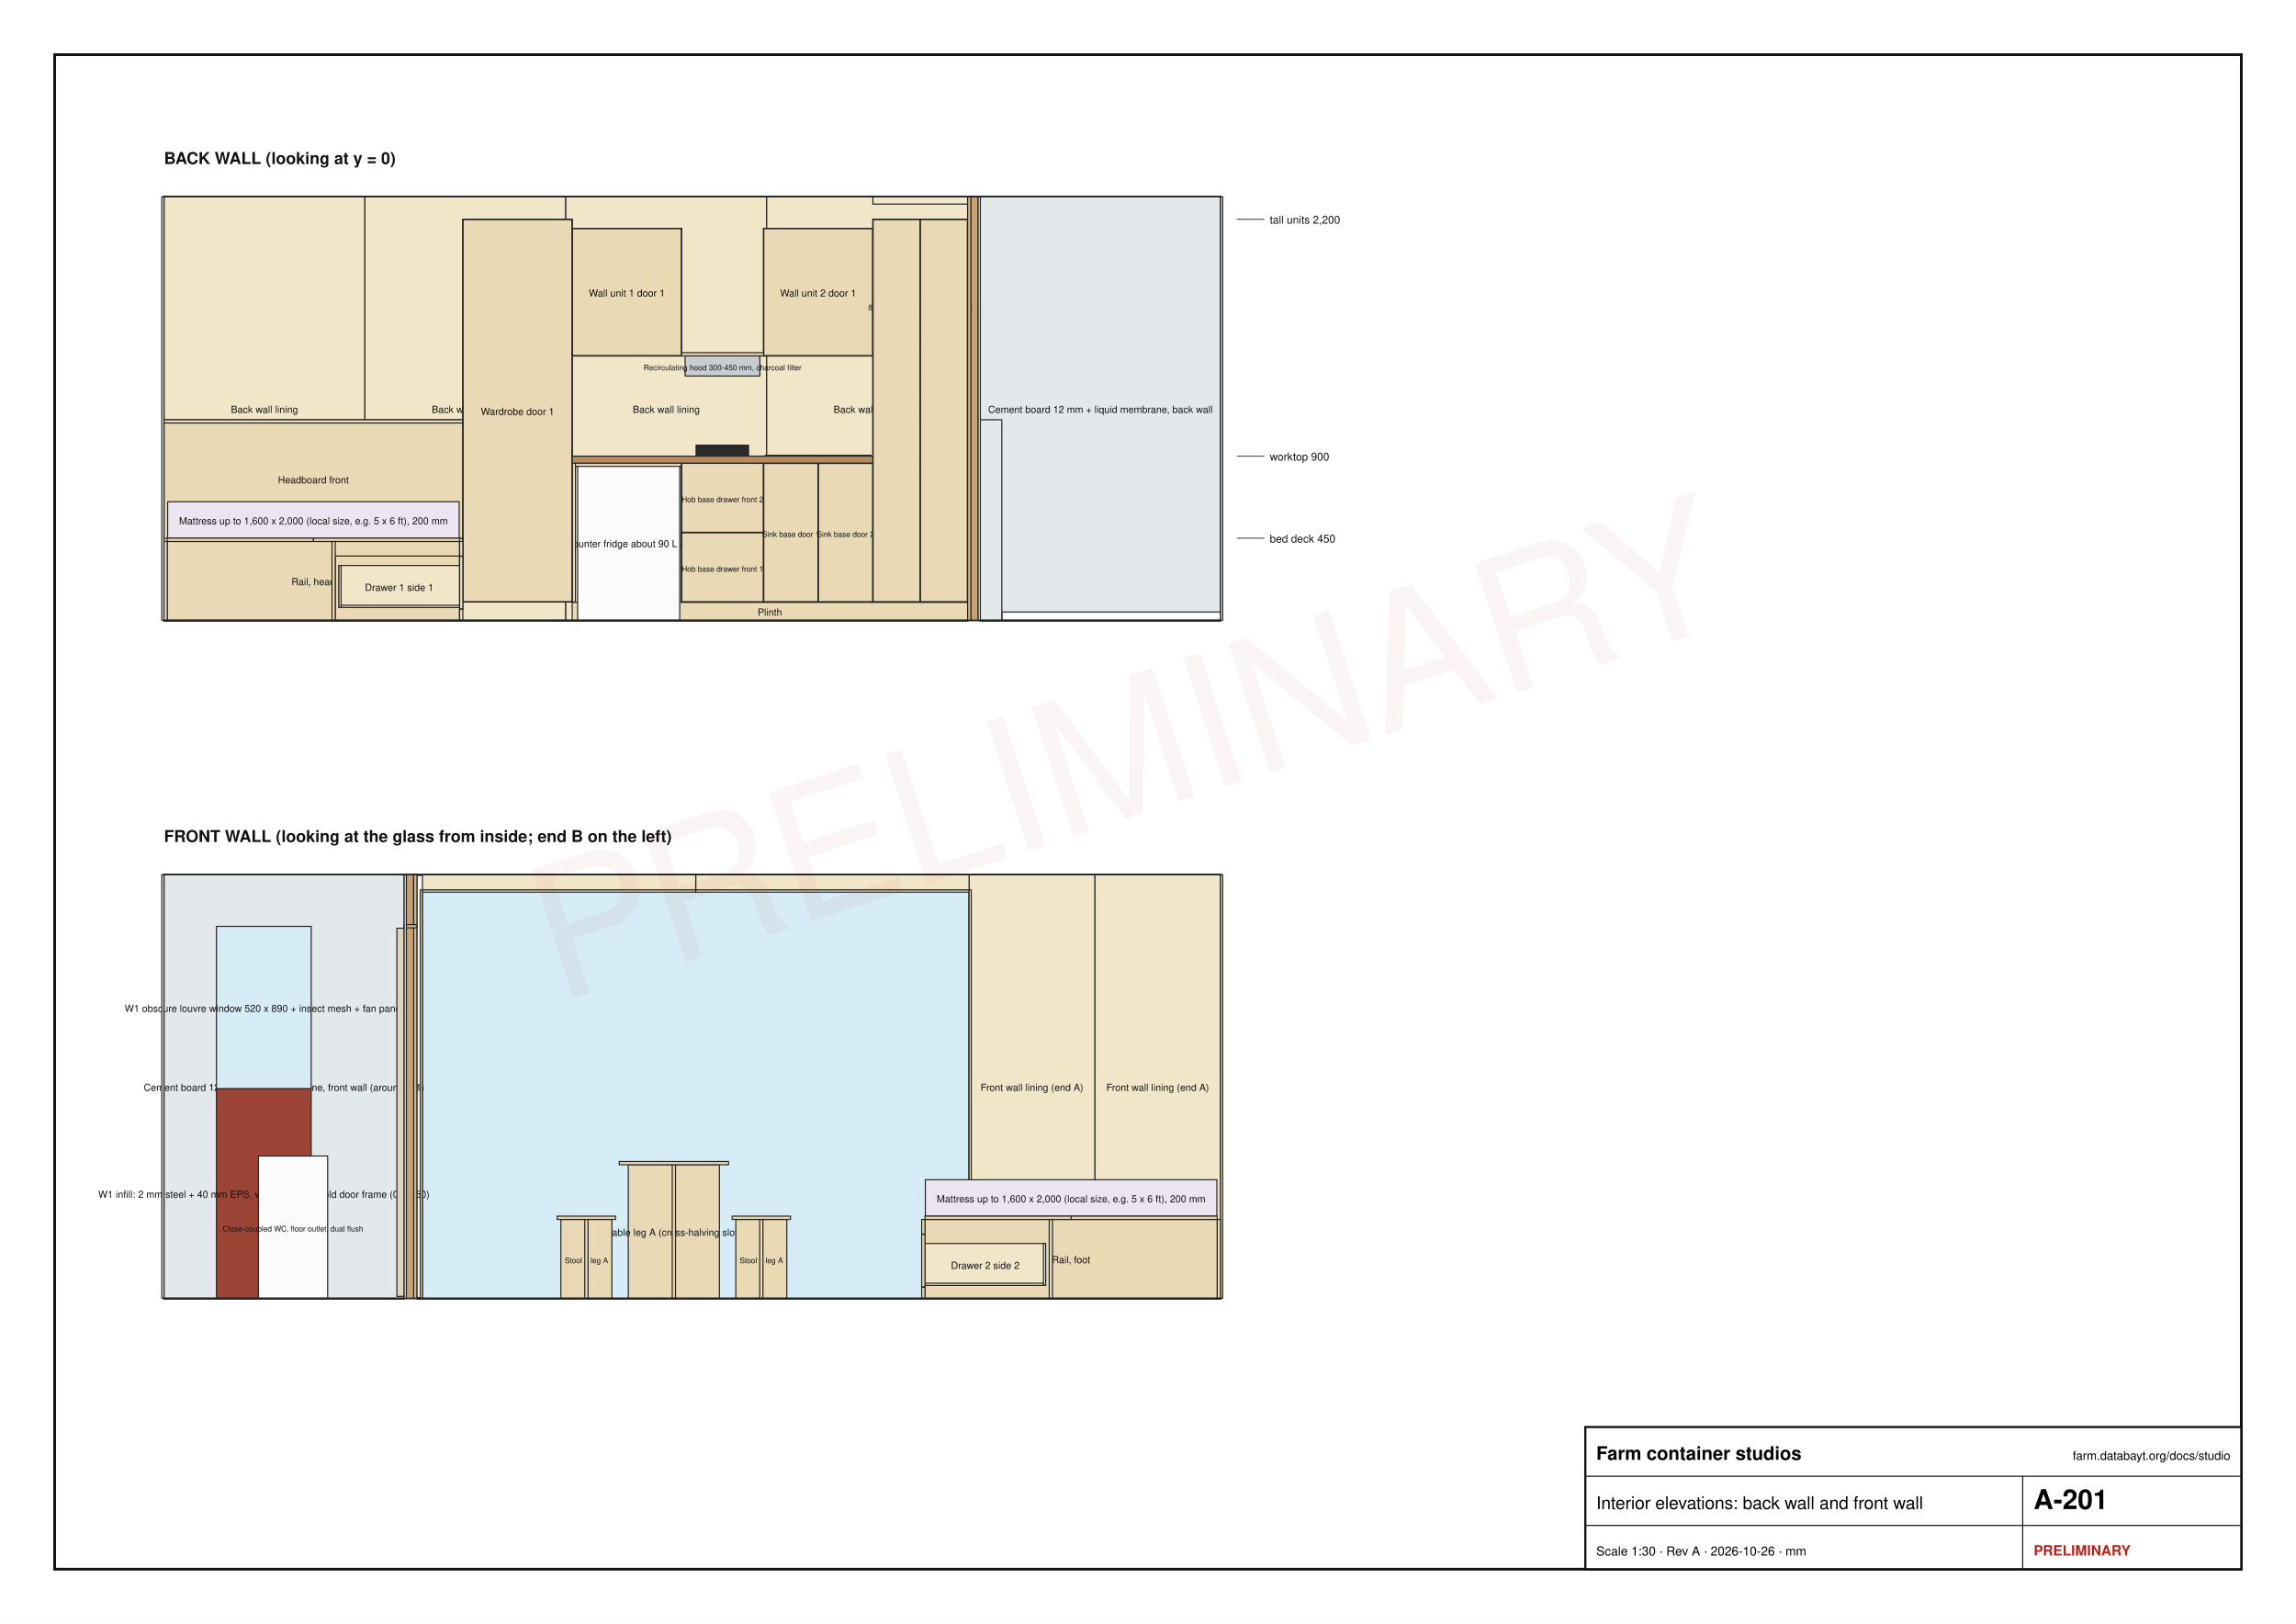
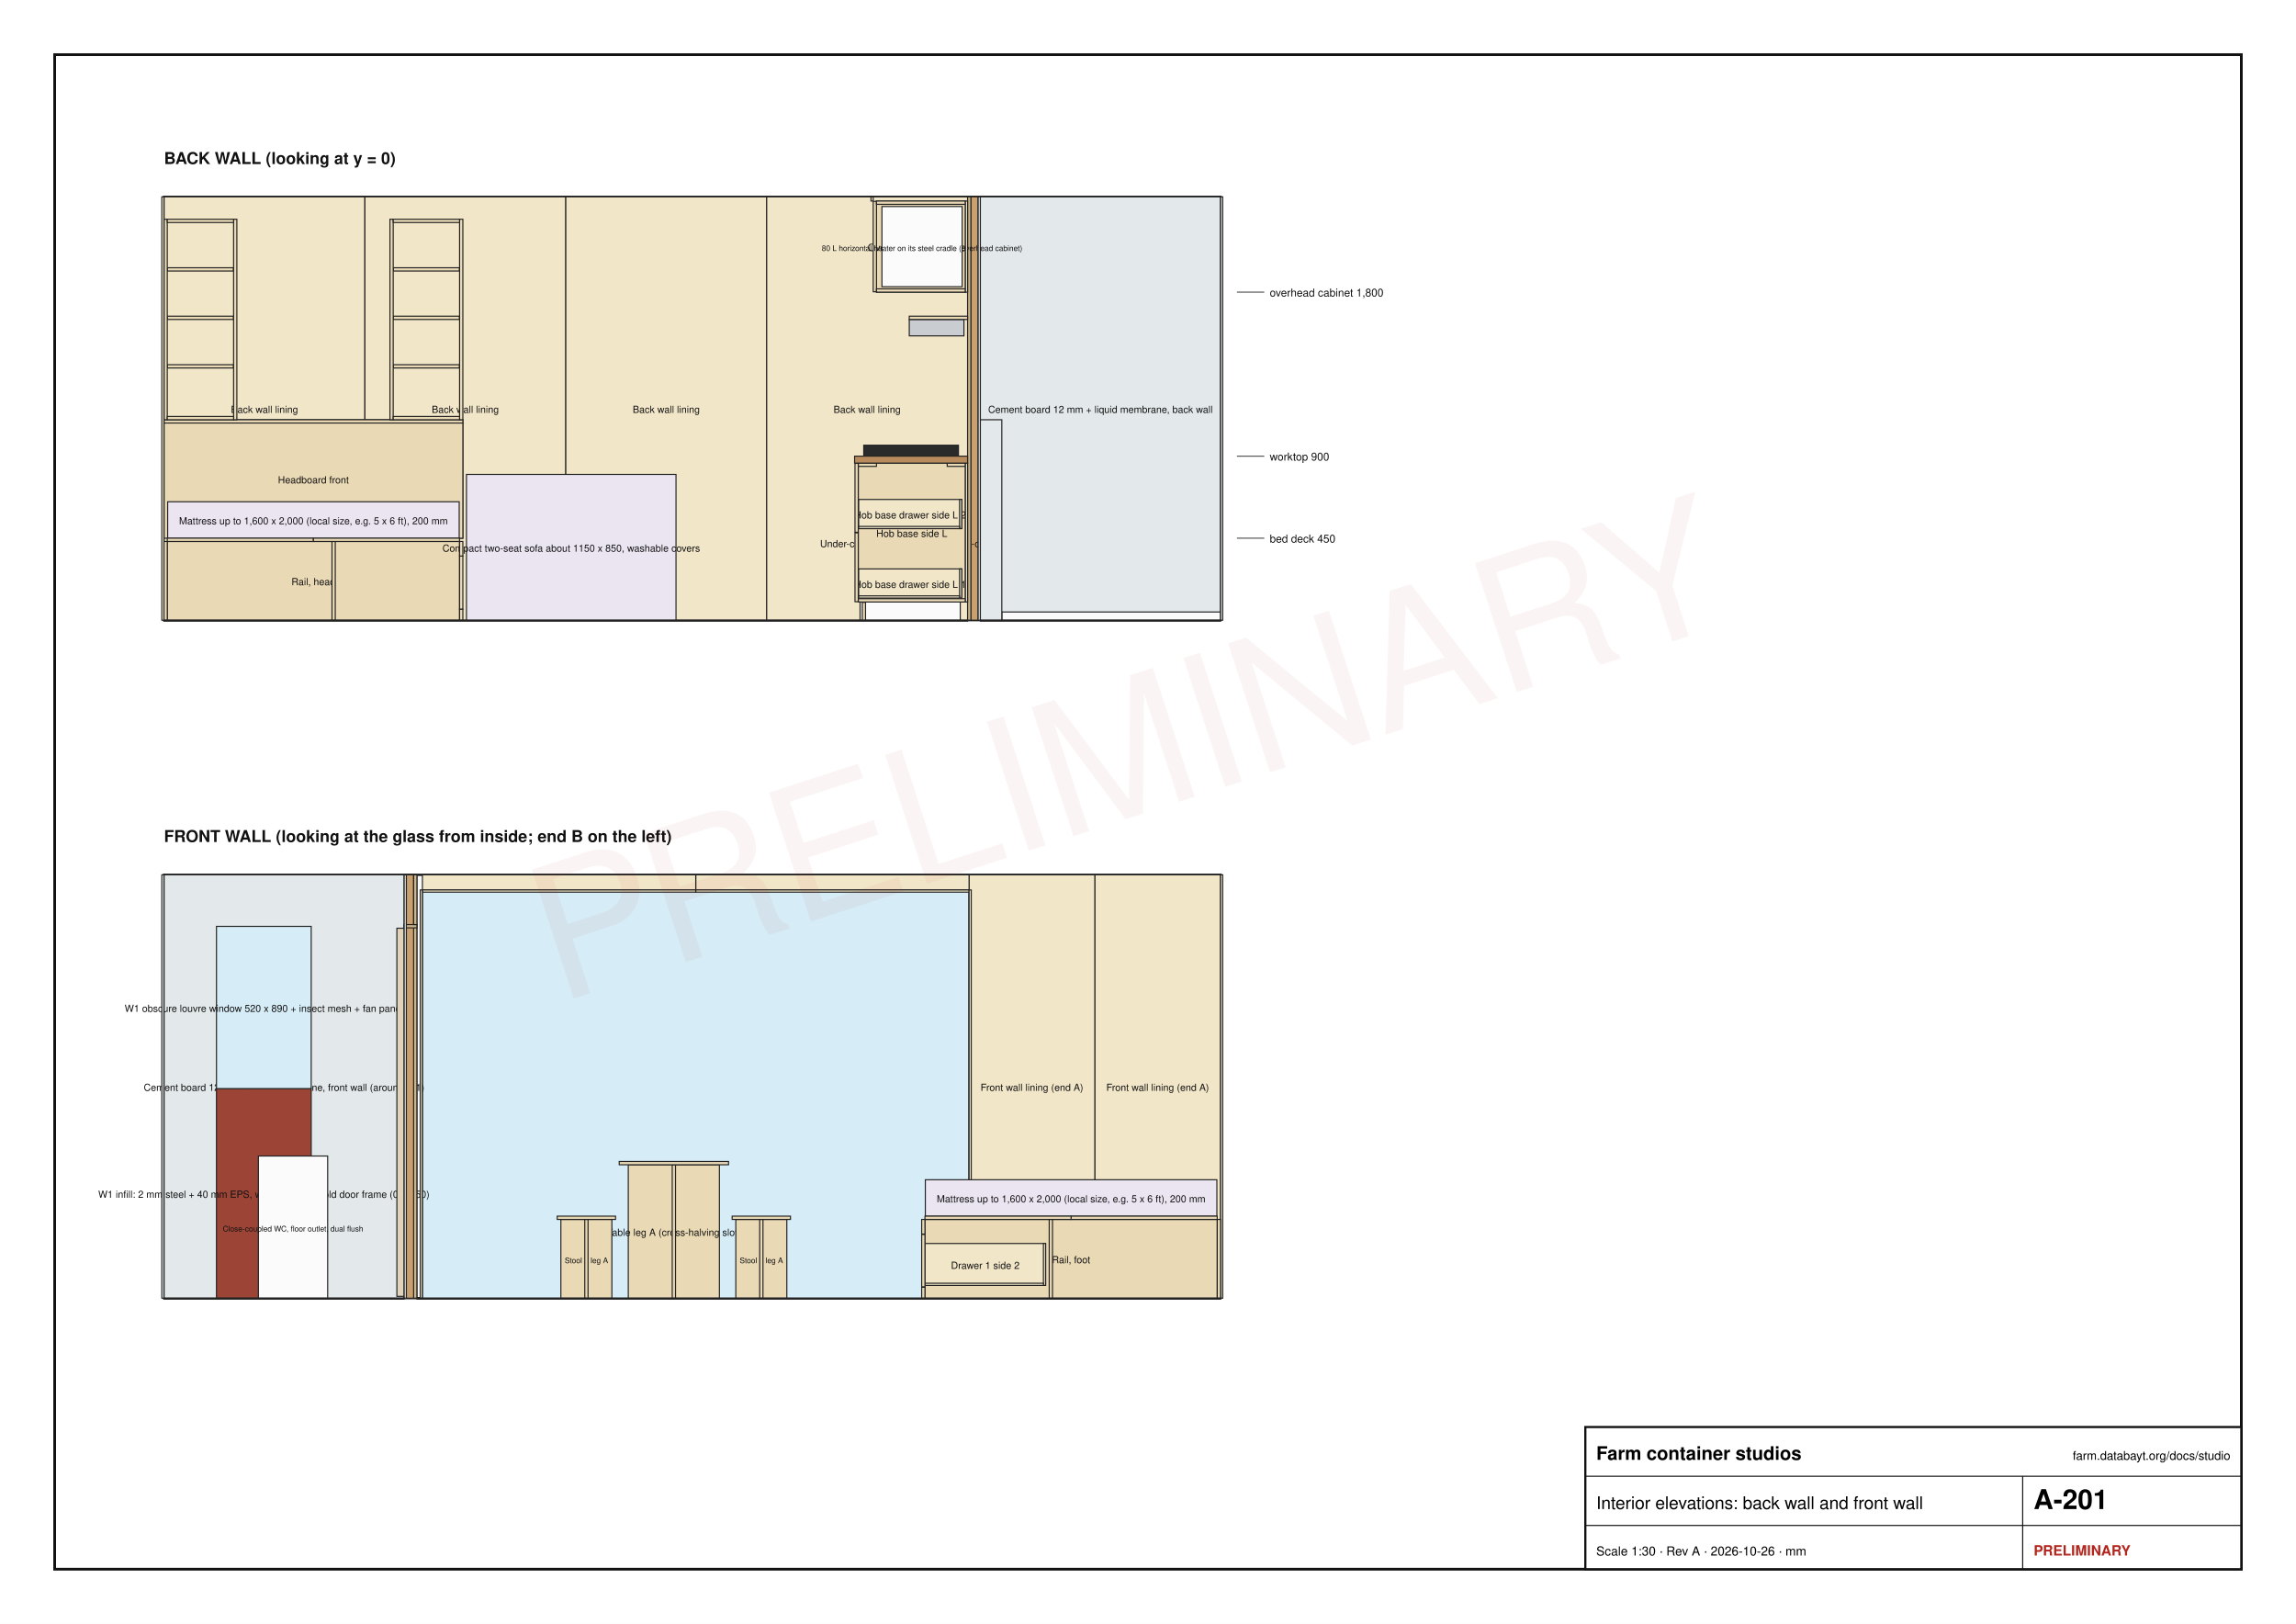
<svg xmlns="http://www.w3.org/2000/svg" width="420mm" height="297mm" viewBox="0 0 420 297" font-family="Helvetica, Arial, sans-serif">
  <rect x="0" y="0" width="420" height="297" fill="#fff" />
  <rect x="10" y="10" width="400" height="277" fill="none" stroke="#111" stroke-width="0.5" />
  <text x="30" y="30" font-size="3" text-anchor="start" font-weight="bold" fill="#111">BACK WALL (looking at y = 0)</text>
  <rect x="30" y="36" width="193.27" height="77.43" fill="#fafafa" stroke="#111" stroke-width="0.4" />
  <rect x="30" y="36" width="36.75" height="77.43" fill="#f2e6c9" stroke="#222" stroke-width="0.2" />
  <text x="48.38" y="75.52" font-size="1.8" text-anchor="middle" font-weight="normal" fill="#111">Back wall lining</text>
  <rect x="66.75" y="36" width="36.75" height="77.43" fill="#f2e6c9" stroke="#222" stroke-width="0.2" />
  <text x="85.12" y="75.52" font-size="1.8" text-anchor="middle" font-weight="normal" fill="#111">Back wall lining</text>
  <rect x="103.5" y="36" width="36.75" height="77.43" fill="#f2e6c9" stroke="#222" stroke-width="0.2" />
  <text x="121.88" y="75.52" font-size="1.8" text-anchor="middle" font-weight="normal" fill="#111">Back wall lining</text>
  <rect x="140.25" y="36" width="36.75" height="77.43" fill="#f2e6c9" stroke="#222" stroke-width="0.2" />
  <text x="158.62" y="75.52" font-size="1.8" text-anchor="middle" font-weight="normal" fill="#111">Back wall lining</text>
  <rect x="179.33" y="36" width="43.93" height="77.43" fill="#e3e8ea" stroke="#222" stroke-width="0.2" />
  <text x="201.3" y="75.52" font-size="1.8" text-anchor="middle" font-weight="normal" fill="#111">Cement board 12 mm + liquid membrane, back wall</text>
-   <rect x="124.67" y="84.7" width="15" height="25.4" fill="#f2e6c9" stroke="#222" stroke-width="0.2" />
-   <text x="132.17" y="98.2" font-size="1.4" text-anchor="middle" font-weight="normal" fill="#111">Hob base back</text>
-   <rect x="139.67" y="84.7" width="20" height="25.4" fill="#f2e6c9" stroke="#222" stroke-width="0.2" />
-   <text x="149.67" y="98.2" font-size="1.8" text-anchor="middle" font-weight="normal" fill="#111">Sink base back</text>
-   <rect x="159.67" y="40.1" width="17.33" height="70" fill="#f2e6c9" stroke="#222" stroke-width="0.2" />
-   <text x="168.33" y="75.9" font-size="1.8" text-anchor="middle" font-weight="normal" fill="#111">Tall unit back</text>
-   <rect x="104.67" y="41.77" width="20" height="23.33" fill="#f2e6c9" stroke="#222" stroke-width="0.2" />
-   <text x="114.67" y="54.23" font-size="1.8" text-anchor="middle" font-weight="normal" fill="#111">Wall unit 1 back</text>
-   <rect x="139.67" y="41.77" width="20" height="23.33" fill="#f2e6c9" stroke="#222" stroke-width="0.2" />
-   <text x="149.67" y="54.23" font-size="1.8" text-anchor="middle" font-weight="normal" fill="#111">Wall unit 2 back</text>
-   <rect x="84.67" y="40.1" width="20" height="70" fill="#f2e6c9" stroke="#222" stroke-width="0.2" />
-   <text x="94.67" y="75.9" font-size="1.8" text-anchor="middle" font-weight="normal" fill="#111">Wardrobe back</text>
-   <rect x="177" y="40.1" width="0.15" height="73.33" fill="#f2e6c9" stroke="#222" stroke-width="0.2" />
+   <rect x="160.33" y="36.77" width="16.27" height="16.67" fill="#ead9b5" stroke="#222" stroke-width="0.2" />
+   <text x="168.47" y="45.9" font-size="1.8" text-anchor="middle" font-weight="normal" fill="#111">Overhead cabinet side L</text>
  <rect x="177.6" y="36" width="1.33" height="77.43" fill="#c9a06f" stroke="#222" stroke-width="0.2" />
-   <rect x="126.1" y="104.05" width="12.13" height="5.33" fill="#f2e6c9" stroke="#222" stroke-width="0.2" />
-   <text x="132.17" y="107.52" font-size="1.4" text-anchor="middle" font-weight="normal" fill="#111">Hob base drawer back 1</text>
-   <rect x="126.1" y="91.35" width="12.13" height="5.33" fill="#f2e6c9" stroke="#222" stroke-width="0.2" />
-   <text x="132.17" y="94.82" font-size="1.4" text-anchor="middle" font-weight="normal" fill="#111">Hob base drawer back 2</text>
-   <rect x="105.27" y="84.7" width="19.4" height="0.6" fill="#ead9b5" stroke="#222" stroke-width="0.2" />
-   <rect x="125.27" y="84.7" width="13.8" height="0.6" fill="#ead9b5" stroke="#222" stroke-width="0.2" />
-   <rect x="140.27" y="84.7" width="18.8" height="0.6" fill="#ead9b5" stroke="#222" stroke-width="0.2" />
+   <rect x="30.63" y="66.7" width="12.07" height="0.6" fill="#ead9b5" stroke="#222" stroke-width="0.2" />
+   <rect x="30.63" y="57.83" width="12.07" height="0.6" fill="#ead9b5" stroke="#222" stroke-width="0.2" />
+   <rect x="30.63" y="48.97" width="12.07" height="0.6" fill="#ead9b5" stroke="#222" stroke-width="0.2" />
+   <rect x="71.97" y="66.7" width="12.07" height="0.6" fill="#ead9b5" stroke="#222" stroke-width="0.2" />
+   <rect x="71.97" y="57.83" width="12.07" height="0.6" fill="#ead9b5" stroke="#222" stroke-width="0.2" />
+   <rect x="71.97" y="48.97" width="12.07" height="0.6" fill="#ead9b5" stroke="#222" stroke-width="0.2" />
  <rect x="84.07" y="77.37" width="0.6" height="21.07" fill="#ead9b5" stroke="#222" stroke-width="0.2" />
  <rect x="30" y="76.77" width="54.67" height="21.67" fill="#ead9b5" stroke="#222" stroke-width="0.2" />
  <text x="57.33" y="88.4" font-size="1.8" text-anchor="middle" font-weight="normal" fill="#111">Headboard front</text>
  <rect x="30" y="76.77" width="54.67" height="0.6" fill="#ead9b5" stroke="#222" stroke-width="0.2" />
+   <rect x="30" y="40.1" width="0.6" height="36.67" fill="#ead9b5" stroke="#222" stroke-width="0.2" />
+   <rect x="42.73" y="40.1" width="0.6" height="36.67" fill="#ead9b5" stroke="#222" stroke-width="0.2" />
+   <rect x="30.6" y="76.17" width="12.13" height="0.6" fill="#ead9b5" stroke="#222" stroke-width="0.2" />
+   <rect x="30.6" y="40.1" width="12.13" height="0.6" fill="#ead9b5" stroke="#222" stroke-width="0.2" />
+   <rect x="71.33" y="40.1" width="0.6" height="36.67" fill="#ead9b5" stroke="#222" stroke-width="0.2" />
+   <rect x="84.07" y="40.1" width="0.6" height="36.67" fill="#ead9b5" stroke="#222" stroke-width="0.2" />
+   <rect x="71.93" y="76.17" width="12.13" height="0.6" fill="#ead9b5" stroke="#222" stroke-width="0.2" />
+   <rect x="71.93" y="40.1" width="12.13" height="0.6" fill="#ead9b5" stroke="#222" stroke-width="0.2" />
  <rect x="30.6" y="99.03" width="53.47" height="14.4" fill="#ead9b5" stroke="#222" stroke-width="0.2" />
  <text x="57.33" y="107.03" font-size="1.8" text-anchor="middle" font-weight="normal" fill="#111">Rail, head</text>
-   <rect x="105.3" y="52.83" width="18.73" height="0.6" fill="#ead9b5" stroke="#222" stroke-width="0.2" />
-   <rect x="140.3" y="52.83" width="18.73" height="0.6" fill="#ead9b5" stroke="#222" stroke-width="0.2" />
-   <rect x="85.27" y="56.1" width="18.8" height="0.67" fill="#c9cdd1" stroke="#222" stroke-width="0.2" />
-   <rect x="104.67" y="41.77" width="0.6" height="23.33" fill="#ead9b5" stroke="#222" stroke-width="0.2" />
-   <rect x="124.07" y="41.77" width="0.6" height="23.33" fill="#ead9b5" stroke="#222" stroke-width="0.2" />
-   <rect x="105.27" y="64.5" width="18.8" height="0.6" fill="#ead9b5" stroke="#222" stroke-width="0.2" />
-   <rect x="105.27" y="41.77" width="18.8" height="0.6" fill="#ead9b5" stroke="#222" stroke-width="0.2" />
-   <rect x="139.67" y="41.77" width="0.6" height="23.33" fill="#ead9b5" stroke="#222" stroke-width="0.2" />
-   <rect x="159.07" y="41.77" width="0.6" height="23.33" fill="#ead9b5" stroke="#222" stroke-width="0.2" />
-   <rect x="140.27" y="64.5" width="18.8" height="0.6" fill="#ead9b5" stroke="#222" stroke-width="0.2" />
-   <rect x="140.27" y="41.77" width="18.8" height="0.6" fill="#ead9b5" stroke="#222" stroke-width="0.2" />
-   <rect x="124.67" y="64.5" width="15" height="0.6" fill="#ead9b5" stroke="#222" stroke-width="0.2" />
-   <rect x="125.33" y="65.1" width="13.67" height="3.67" fill="#c9cdd1" stroke="#222" stroke-width="0.2" />
-   <text x="132.17" y="67.73" font-size="1.4" text-anchor="middle" font-weight="normal" fill="#111">Recirculating hood 300-450 mm, charcoal filter</text>
-   <rect x="159.67" y="36" width="17.33" height="1.33" fill="#f2e6c9" stroke="#222" stroke-width="0.2" />
-   <rect x="104.72" y="41.83" width="19.9" height="23.2" fill="#ead9b5" stroke="#222" stroke-width="0.2" />
-   <text x="114.67" y="54.23" font-size="1.8" text-anchor="middle" font-weight="normal" fill="#111">Wall unit 1 door 1</text>
-   <rect x="139.72" y="41.83" width="19.9" height="23.2" fill="#ead9b5" stroke="#222" stroke-width="0.2" />
-   <text x="149.67" y="54.23" font-size="1.8" text-anchor="middle" font-weight="normal" fill="#111">Wall unit 2 door 1</text>
-   <rect x="140" y="83.27" width="19.33" height="6.17" fill="#c9cdd1" stroke="#222" stroke-width="0.2" />
-   <text x="149.67" y="87.15" font-size="1.8" text-anchor="middle" font-weight="normal" fill="#111">Inset stainless sink 580 x 480, single bowl</text>
-   <rect x="161" y="41.77" width="14.67" height="28.33" fill="#fbfbfb" stroke="#222" stroke-width="0.2" />
-   <text x="168.33" y="56.73" font-size="1.4" text-anchor="middle" font-weight="normal" fill="#111">80 L heater on its steel bracket</text>
-   <rect x="127.33" y="81.43" width="9.6" height="2" fill="#2a2a2a" stroke="#222" stroke-width="0.2" />
-   <rect x="104.67" y="110.17" width="72.33" height="3.27" fill="#ead9b5" stroke="#222" stroke-width="0.2" />
-   <text x="140.83" y="112.6" font-size="1.8" text-anchor="middle" font-weight="normal" fill="#111">Plinth</text>
-   <rect x="160.3" y="85.97" width="16.07" height="0.6" fill="#ead9b5" stroke="#222" stroke-width="0.2" />
-   <rect x="160.3" y="63.03" width="16.07" height="0.6" fill="#ead9b5" stroke="#222" stroke-width="0.2" />
-   <rect x="85.3" y="74.5" width="18.73" height="0.6" fill="#ead9b5" stroke="#222" stroke-width="0.2" />
-   <rect x="105.67" y="85.1" width="18.67" height="28.33" fill="#fbfbfb" stroke="#222" stroke-width="0.2" />
-   <text x="115" y="100.07" font-size="1.8" text-anchor="middle" font-weight="normal" fill="#111">Under-counter fridge about 90 L (A-class)</text>
-   <rect x="125.7" y="104.05" width="0.4" height="5.33" fill="#f2e6c9" stroke="#222" stroke-width="0.2" />
-   <rect x="138.23" y="104.05" width="0.4" height="5.33" fill="#f2e6c9" stroke="#222" stroke-width="0.2" />
-   <rect x="126.1" y="108.98" width="12.13" height="0.4" fill="#f2e6c9" stroke="#222" stroke-width="0.2" />
-   <rect x="125.7" y="91.35" width="0.4" height="5.33" fill="#f2e6c9" stroke="#222" stroke-width="0.2" />
-   <rect x="138.23" y="91.35" width="0.4" height="5.33" fill="#f2e6c9" stroke="#222" stroke-width="0.2" />
-   <rect x="126.1" y="96.28" width="12.13" height="0.4" fill="#f2e6c9" stroke="#222" stroke-width="0.2" />
-   <rect x="104.67" y="84.7" width="0.6" height="25.4" fill="#ead9b5" stroke="#222" stroke-width="0.2" />
-   <rect x="105.27" y="84.7" width="19.4" height="0.6" fill="#ead9b5" stroke="#222" stroke-width="0.2" />
-   <rect x="124.67" y="84.7" width="0.6" height="25.4" fill="#ead9b5" stroke="#222" stroke-width="0.2" />
-   <rect x="139.07" y="84.7" width="0.6" height="25.4" fill="#ead9b5" stroke="#222" stroke-width="0.2" />
-   <rect x="125.27" y="109.5" width="13.8" height="0.6" fill="#ead9b5" stroke="#222" stroke-width="0.2" />
-   <rect x="125.27" y="84.7" width="13.8" height="0.6" fill="#ead9b5" stroke="#222" stroke-width="0.2" />
-   <rect x="139.67" y="84.7" width="0.6" height="25.4" fill="#ead9b5" stroke="#222" stroke-width="0.2" />
-   <rect x="159.07" y="84.7" width="0.6" height="25.4" fill="#ead9b5" stroke="#222" stroke-width="0.2" />
-   <rect x="140.27" y="109.5" width="18.8" height="0.6" fill="#ead9b5" stroke="#222" stroke-width="0.2" />
-   <rect x="140.27" y="84.7" width="18.8" height="0.6" fill="#ead9b5" stroke="#222" stroke-width="0.2" />
-   <rect x="159.67" y="40.1" width="0.6" height="70" fill="#ead9b5" stroke="#222" stroke-width="0.2" />
-   <rect x="176.4" y="40.1" width="0.6" height="70" fill="#ead9b5" stroke="#222" stroke-width="0.2" />
-   <rect x="160.27" y="109.5" width="16.13" height="0.6" fill="#ead9b5" stroke="#222" stroke-width="0.2" />
-   <rect x="160.27" y="40.1" width="16.13" height="0.6" fill="#ead9b5" stroke="#222" stroke-width="0.2" />
-   <rect x="84.67" y="40.1" width="0.6" height="70" fill="#ead9b5" stroke="#222" stroke-width="0.2" />
-   <rect x="104.07" y="40.1" width="0.6" height="70" fill="#ead9b5" stroke="#222" stroke-width="0.2" />
-   <rect x="85.27" y="109.5" width="18.8" height="0.6" fill="#ead9b5" stroke="#222" stroke-width="0.2" />
-   <rect x="85.27" y="40.1" width="18.8" height="0.6" fill="#ead9b5" stroke="#222" stroke-width="0.2" />
-   <rect x="124.72" y="97.45" width="14.9" height="12.6" fill="#ead9b5" stroke="#222" stroke-width="0.2" />
-   <text x="132.17" y="104.55" font-size="1.4" text-anchor="middle" font-weight="normal" fill="#111">Hob base drawer front 1</text>
-   <rect x="124.72" y="84.75" width="14.9" height="12.6" fill="#ead9b5" stroke="#222" stroke-width="0.2" />
-   <text x="132.17" y="91.85" font-size="1.4" text-anchor="middle" font-weight="normal" fill="#111">Hob base drawer front 2</text>
-   <rect x="139.72" y="84.77" width="9.9" height="25.27" fill="#ead9b5" stroke="#222" stroke-width="0.2" />
-   <text x="144.67" y="98.2" font-size="1.4" text-anchor="middle" font-weight="normal" fill="#111">Sink base door 1</text>
-   <rect x="149.72" y="84.77" width="9.9" height="25.27" fill="#ead9b5" stroke="#222" stroke-width="0.2" />
-   <text x="154.67" y="98.2" font-size="1.4" text-anchor="middle" font-weight="normal" fill="#111">Sink base door 2</text>
-   <rect x="159.72" y="40.17" width="8.57" height="69.87" fill="#ead9b5" stroke="#222" stroke-width="0.2" />
-   <rect x="168.38" y="40.17" width="8.57" height="69.87" fill="#ead9b5" stroke="#222" stroke-width="0.2" />
-   <rect x="84.72" y="40.17" width="19.9" height="69.87" fill="#ead9b5" stroke="#222" stroke-width="0.2" />
-   <text x="94.67" y="75.9" font-size="1.8" text-anchor="middle" font-weight="normal" fill="#111">Wardrobe door 1</text>
-   <rect x="104.67" y="83.43" width="55" height="1.27" fill="#b98b5c" stroke="#222" stroke-width="0.2" />
-   <rect x="84.07" y="101.7" width="0.6" height="9.73" fill="#ead9b5" stroke="#222" stroke-width="0.2" />
-   <rect x="61.33" y="101.7" width="22.73" height="11.73" fill="#ead9b5" stroke="#222" stroke-width="0.2" />
-   <text x="72.7" y="108.37" font-size="1.8" text-anchor="middle" font-weight="normal" fill="#111">Drawer divider at y 650</text>
-   <rect x="62" y="103.43" width="22.07" height="7.67" fill="#f2e6c9" stroke="#222" stroke-width="0.2" />
-   <text x="73.03" y="108.07" font-size="1.8" text-anchor="middle" font-weight="normal" fill="#111">Drawer 1 side 1</text>
+   <rect x="157.33" y="85.1" width="18.33" height="28.33" fill="#fbfbfb" stroke="#222" stroke-width="0.2" />
+   <text x="166.5" y="100.07" font-size="1.8" text-anchor="middle" font-weight="normal" fill="#111">Under-counter fridge about 90 L (A-class)</text>
+   <rect x="157" y="84.7" width="3.33" height="0.6" fill="#ead9b5" stroke="#222" stroke-width="0.2" />
+   <rect x="173.27" y="84.7" width="3.33" height="0.6" fill="#ead9b5" stroke="#222" stroke-width="0.2" />
+   <rect x="157" y="84.7" width="19.6" height="25.4" fill="#ead9b5" stroke="#222" stroke-width="0.2" />
+   <text x="166.8" y="98.2" font-size="1.8" text-anchor="middle" font-weight="normal" fill="#111">Fridge bay side</text>
+   <rect x="157" y="84.7" width="19.6" height="25.4" fill="#ead9b5" stroke="#222" stroke-width="0.2" />
+   <text x="166.8" y="98.2" font-size="1.8" text-anchor="middle" font-weight="normal" fill="#111">Hob base side L</text>
+   <rect x="157.07" y="104.05" width="18.87" height="5.33" fill="#f2e6c9" stroke="#222" stroke-width="0.2" />
+   <text x="166.5" y="107.52" font-size="1.8" text-anchor="middle" font-weight="normal" fill="#111">Hob base drawer side L 1</text>
+   <rect x="157.07" y="91.35" width="18.87" height="5.33" fill="#f2e6c9" stroke="#222" stroke-width="0.2" />
+   <text x="166.5" y="94.82" font-size="1.8" text-anchor="middle" font-weight="normal" fill="#111">Hob base drawer side L 2</text>
+   <rect x="159.73" y="36.83" width="0.6" height="16.53" fill="#ead9b5" stroke="#222" stroke-width="0.2" />
  <rect x="177" y="36" width="0.6" height="77.43" fill="#cdb68c" stroke="#222" stroke-width="0.2" />
+   <rect x="85.33" y="86.77" width="38.33" height="26.67" fill="#ebe5f2" stroke="#222" stroke-width="0.2" />
+   <text x="104.5" y="100.9" font-size="1.8" text-anchor="middle" font-weight="normal" fill="#111">Compact two-seat sofa about 1150 x 850, washable covers</text>
+   <rect x="158" y="81.43" width="17.33" height="2" fill="#2a2a2a" stroke="#222" stroke-width="0.2" />
  <rect x="183.27" y="111.93" width="40" height="1.5" fill="#fbfbfb" stroke="#222" stroke-width="0.2" />
  <rect x="179.33" y="76.77" width="3.93" height="36.67" fill="#e3e8ea" stroke="#222" stroke-width="0.2" />
+   <rect x="175.53" y="104.05" width="0.4" height="5.33" fill="#f2e6c9" stroke="#222" stroke-width="0.2" />
+   <rect x="157.07" y="108.98" width="18.47" height="0.4" fill="#f2e6c9" stroke="#222" stroke-width="0.2" />
+   <rect x="175.53" y="91.35" width="0.4" height="5.33" fill="#f2e6c9" stroke="#222" stroke-width="0.2" />
+   <rect x="157.07" y="96.28" width="18.47" height="0.4" fill="#f2e6c9" stroke="#222" stroke-width="0.2" />
+   <rect x="166.33" y="58.43" width="10" height="3" fill="#c9cdd1" stroke="#222" stroke-width="0.2" />
+   <rect x="157" y="109.5" width="19.6" height="0.6" fill="#ead9b5" stroke="#222" stroke-width="0.2" />
+   <rect x="157" y="84.7" width="3.33" height="0.6" fill="#ead9b5" stroke="#222" stroke-width="0.2" />
+   <rect x="173.27" y="84.7" width="3.33" height="0.6" fill="#ead9b5" stroke="#222" stroke-width="0.2" />
+   <rect x="156.4" y="97.45" width="0.6" height="12.6" fill="#ead9b5" stroke="#222" stroke-width="0.2" />
+   <rect x="156.4" y="84.75" width="0.6" height="12.6" fill="#ead9b5" stroke="#222" stroke-width="0.2" />
+   <rect x="176.6" y="84.7" width="0.4" height="25.4" fill="#f2e6c9" stroke="#222" stroke-width="0.2" />
+   <rect x="166.33" y="57.83" width="10.67" height="0.6" fill="#ead9b5" stroke="#222" stroke-width="0.2" />
+   <rect x="161.33" y="37.77" width="14.67" height="14.67" fill="#fbfbfb" stroke="#222" stroke-width="0.2" />
+   <text x="168.67" y="45.9" font-size="1.4" text-anchor="middle" font-weight="normal" fill="#111">80 L horizontal heater on its steel cradle (overhead cabinet)</text>
  <rect x="29.6" y="36" width="0.4" height="77.43" fill="#f2e6c9" stroke="#222" stroke-width="0.2" />
-   <rect x="62" y="103.43" width="0.4" height="7.67" fill="#f2e6c9" stroke="#222" stroke-width="0.2" />
-   <rect x="62.4" y="110.7" width="21.67" height="0.4" fill="#f2e6c9" stroke="#222" stroke-width="0.2" />
-   <rect x="84.07" y="101.77" width="0.6" height="9.6" fill="#ead9b5" stroke="#222" stroke-width="0.2" />
+   <rect x="84.07" y="101.7" width="0.6" height="9.73" fill="#ead9b5" stroke="#222" stroke-width="0.2" />
+   <rect x="160.33" y="52.83" width="16.27" height="0.6" fill="#ead9b5" stroke="#222" stroke-width="0.2" />
+   <rect x="160.33" y="36.77" width="16.27" height="0.6" fill="#ead9b5" stroke="#222" stroke-width="0.2" />
+   <rect x="176.6" y="36.77" width="0.4" height="16.67" fill="#f2e6c9" stroke="#222" stroke-width="0.2" />
+   <rect x="156.33" y="83.43" width="20.67" height="1.27" fill="#b98b5c" stroke="#222" stroke-width="0.2" />
+   <rect x="157.73" y="110.17" width="0.6" height="3.27" fill="#ead9b5" stroke="#222" stroke-width="0.2" />
+   <rect x="159.33" y="36" width="0.4" height="0.77" fill="#f2e6c9" stroke="#222" stroke-width="0.2" />
  <rect x="60.73" y="99.03" width="0.6" height="14.4" fill="#ead9b5" stroke="#222" stroke-width="0.2" />
  <rect x="30.67" y="91.77" width="53.33" height="6.67" fill="#ebe5f2" stroke="#222" stroke-width="0.2" />
  <text x="57.33" y="95.9" font-size="1.8" text-anchor="middle" font-weight="normal" fill="#111">Mattress up to 1,600 x 2,000 (local size, e.g. 5 x 6 ft), 200 mm</text>
  <rect x="30" y="99.03" width="0.6" height="14.4" fill="#ead9b5" stroke="#222" stroke-width="0.2" />
  <rect x="84.07" y="99.03" width="0.6" height="2.67" fill="#ead9b5" stroke="#222" stroke-width="0.2" />
  <rect x="84.07" y="111.43" width="0.6" height="2" fill="#ead9b5" stroke="#222" stroke-width="0.2" />
  <rect x="30.6" y="98.43" width="26.73" height="0.6" fill="#ead9b5" stroke="#222" stroke-width="0.2" />
  <rect x="57.33" y="98.43" width="26.73" height="0.6" fill="#ead9b5" stroke="#222" stroke-width="0.2" />
  <rect x="30" y="113.43" width="147" height="0.17" fill="#dccdb1" stroke="#222" stroke-width="0.2" />
  <rect x="223.27" y="36" width="0.4" height="77.43" fill="#e3e8ea" stroke="#222" stroke-width="0.2" />
  <rect x="178.93" y="36" width="0.4" height="77.43" fill="#e3e8ea" stroke="#222" stroke-width="0.2" />
  <rect x="179.33" y="113.43" width="43.93" height="0.17" fill="#dccdb1" stroke="#222" stroke-width="0.2" />
  <text x="30" y="154" font-size="3" text-anchor="start" font-weight="bold" fill="#111">FRONT WALL (looking at the glass from inside; end B on the left)</text>
  <rect x="30" y="160" width="193.27" height="77.43" fill="#fafafa" stroke="#111" stroke-width="0.4" />
  <rect x="77.27" y="162.77" width="100" height="74.67" fill="#d6ecf7" stroke="#222" stroke-width="0.2" />
  <rect x="200.27" y="160" width="23" height="77.43" fill="#f2e6c9" stroke="#222" stroke-width="0.2" />
  <text x="211.77" y="199.52" font-size="1.8" text-anchor="middle" font-weight="normal" fill="#111">Front wall lining (end A)</text>
  <rect x="177.27" y="160" width="23" height="77.43" fill="#f2e6c9" stroke="#222" stroke-width="0.2" />
  <text x="188.77" y="199.52" font-size="1.8" text-anchor="middle" font-weight="normal" fill="#111">Front wall lining (end A)</text>
  <rect x="127.27" y="160" width="50" height="2.77" fill="#f2e6c9" stroke="#222" stroke-width="0.2" />
  <rect x="77.27" y="160" width="50" height="2.77" fill="#f2e6c9" stroke="#222" stroke-width="0.2" />
  <rect x="30" y="160" width="43.93" height="77.43" fill="#e3e8ea" stroke="#222" stroke-width="0.2" />
  <text x="51.97" y="199.52" font-size="1.8" text-anchor="middle" font-weight="normal" fill="#111">Cement board 12 mm + liquid membrane, front wall (around W1)</text>
  <rect x="39.6" y="199.1" width="17.33" height="38.33" fill="#9c4436" stroke="#222" stroke-width="0.2" />
  <text x="48.27" y="219.07" font-size="1.8" text-anchor="middle" font-weight="normal" fill="#111">W1 infill: 2 mm steel + 40 mm EPS, welded into the old door frame (0-1,150)</text>
  <rect x="39.6" y="169.43" width="17.33" height="29.67" fill="#d6ecf7" stroke="#222" stroke-width="0.2" />
  <text x="48.27" y="185.07" font-size="1.8" text-anchor="middle" font-weight="normal" fill="#111">W1 obscure louvre window 520 x 890 + insect mesh + fan panel</text>
  <rect x="177.67" y="235.1" width="45.6" height="2.33" fill="#f2e6c9" stroke="#222" stroke-width="0.2" />
  <rect x="75.67" y="160" width="0.6" height="77.43" fill="#cdb68c" stroke="#222" stroke-width="0.2" />
  <rect x="74.33" y="160" width="1.33" height="77.43" fill="#c9a06f" stroke="#222" stroke-width="0.2" />
  <rect x="73.93" y="169.1" width="2.33" height="68.33" fill="#cdb68c" stroke="#222" stroke-width="0.2" />
  <rect x="74.33" y="160" width="1.33" height="77.43" fill="#c9a06f" stroke="#222" stroke-width="0.2" />
  <rect x="127.27" y="162.77" width="50" height="0.4" fill="#f2e6c9" stroke="#222" stroke-width="0.2" />
  <rect x="77.27" y="162.77" width="50" height="0.4" fill="#f2e6c9" stroke="#222" stroke-width="0.2" />
  <rect x="177.27" y="162.77" width="0.4" height="74.67" fill="#f2e6c9" stroke="#222" stroke-width="0.2" />
  <rect x="76.87" y="162.77" width="0.4" height="74.67" fill="#f2e6c9" stroke="#222" stroke-width="0.2" />
  <rect x="169.2" y="223.03" width="53.47" height="14.4" fill="#ead9b5" stroke="#222" stroke-width="0.2" />
  <text x="195.93" y="231.03" font-size="1.8" text-anchor="middle" font-weight="normal" fill="#111">Rail, foot</text>
  <rect x="169.2" y="227.43" width="22.07" height="7.67" fill="#f2e6c9" stroke="#222" stroke-width="0.2" />
-   <text x="180.23" y="232.07" font-size="1.8" text-anchor="middle" font-weight="normal" fill="#111">Drawer 2 side 2</text>
+   <text x="180.23" y="232.07" font-size="1.8" text-anchor="middle" font-weight="normal" fill="#111">Drawer 1 side 2</text>
  <rect x="114.93" y="213.03" width="16.67" height="24.4" fill="#ead9b5" stroke="#222" stroke-width="0.2" />
  <text x="123.27" y="226.03" font-size="1.8" text-anchor="middle" font-weight="normal" fill="#111">Table leg A (cross-halving slot)</text>
  <rect x="134.6" y="223.03" width="9.33" height="14.4" fill="#ead9b5" stroke="#222" stroke-width="0.2" />
  <text x="139.27" y="231.03" font-size="1.4" text-anchor="middle" font-weight="normal" fill="#111">Stool 1 leg A</text>
  <rect x="102.6" y="223.03" width="9.33" height="14.4" fill="#ead9b5" stroke="#222" stroke-width="0.2" />
  <text x="107.27" y="231.03" font-size="1.4" text-anchor="middle" font-weight="normal" fill="#111">Stool 2 leg A</text>
  <rect x="138.97" y="223.03" width="0.6" height="14.4" fill="#ead9b5" stroke="#222" stroke-width="0.2" />
  <rect x="106.97" y="223.03" width="0.6" height="14.4" fill="#ead9b5" stroke="#222" stroke-width="0.2" />
  <rect x="133.93" y="222.43" width="10.67" height="0.6" fill="#ead9b5" stroke="#222" stroke-width="0.2" />
  <rect x="101.93" y="222.43" width="10.67" height="0.6" fill="#ead9b5" stroke="#222" stroke-width="0.2" />
  <rect x="122.97" y="213.03" width="0.6" height="24.4" fill="#ead9b5" stroke="#222" stroke-width="0.2" />
  <rect x="113.27" y="212.43" width="20" height="0.6" fill="#ead9b5" stroke="#222" stroke-width="0.2" />
  <rect x="47.27" y="211.43" width="12.67" height="26" fill="#fbfbfb" stroke="#222" stroke-width="0.2" />
  <text x="53.6" y="225.23" font-size="1.4" text-anchor="middle" font-weight="normal" fill="#111">Close-coupled WC, floor outlet, dual flush</text>
  <rect x="72.6" y="169.77" width="1.33" height="67.33" fill="#e0d3ba" stroke="#222" stroke-width="0.2" />
  <rect x="73.93" y="169.1" width="2.33" height="0.6" fill="#cdb68c" stroke="#222" stroke-width="0.2" />
  <rect x="75.67" y="160" width="0.6" height="9.1" fill="#cdb68c" stroke="#222" stroke-width="0.2" />
  <rect x="190.87" y="227.43" width="0.4" height="7.67" fill="#f2e6c9" stroke="#222" stroke-width="0.2" />
  <rect x="169.2" y="234.7" width="21.67" height="0.4" fill="#f2e6c9" stroke="#222" stroke-width="0.2" />
  <rect x="168.6" y="225.77" width="0.6" height="9.6" fill="#ead9b5" stroke="#222" stroke-width="0.2" />
  <rect x="223.27" y="160" width="0.4" height="77.43" fill="#f2e6c9" stroke="#222" stroke-width="0.2" />
  <rect x="191.93" y="223.03" width="0.6" height="14.4" fill="#ead9b5" stroke="#222" stroke-width="0.2" />
  <rect x="169.27" y="215.77" width="53.33" height="6.67" fill="#ebe5f2" stroke="#222" stroke-width="0.2" />
  <text x="195.93" y="219.9" font-size="1.8" text-anchor="middle" font-weight="normal" fill="#111">Mattress up to 1,600 x 2,000 (local size, e.g. 5 x 6 ft), 200 mm</text>
  <rect x="222.67" y="223.03" width="0.6" height="14.4" fill="#ead9b5" stroke="#222" stroke-width="0.2" />
  <rect x="168.6" y="223.03" width="0.6" height="2.67" fill="#ead9b5" stroke="#222" stroke-width="0.2" />
  <rect x="168.6" y="235.43" width="0.6" height="2" fill="#ead9b5" stroke="#222" stroke-width="0.2" />
  <rect x="195.93" y="222.43" width="26.73" height="0.6" fill="#ead9b5" stroke="#222" stroke-width="0.2" />
  <rect x="169.2" y="222.43" width="26.73" height="0.6" fill="#ead9b5" stroke="#222" stroke-width="0.2" />
  <rect x="76.27" y="237.43" width="147" height="0.17" fill="#dccdb1" stroke="#222" stroke-width="0.2" />
  <rect x="29.6" y="160" width="0.4" height="77.43" fill="#e3e8ea" stroke="#222" stroke-width="0.2" />
  <rect x="73.93" y="160" width="0.4" height="77.43" fill="#e3e8ea" stroke="#222" stroke-width="0.2" />
  <rect x="30" y="237.43" width="43.93" height="0.17" fill="#dccdb1" stroke="#222" stroke-width="0.2" />
  <line x1="226.27" y1="83.43" x2="231.27" y2="83.43" stroke="#555" stroke-width="0.2" />
  <text x="232.27" y="84.23" font-size="2" text-anchor="start" font-weight="normal" fill="#111">worktop 900</text>
  <line x1="226.27" y1="98.43" x2="231.27" y2="98.43" stroke="#555" stroke-width="0.2" />
  <text x="232.27" y="99.23" font-size="2" text-anchor="start" font-weight="normal" fill="#111">bed deck 450</text>
-   <line x1="226.27" y1="40.1" x2="231.27" y2="40.1" stroke="#555" stroke-width="0.2" />
-   <text x="232.27" y="40.9" font-size="2" text-anchor="start" font-weight="normal" fill="#111">tall units 2,200</text>
+   <line x1="226.27" y1="53.43" x2="231.27" y2="53.43" stroke="#555" stroke-width="0.2" />
+   <text x="232.27" y="54.23" font-size="2" text-anchor="start" font-weight="normal" fill="#111">overhead cabinet 1,800</text>
  <rect x="290" y="261" width="120" height="26" fill="#fff" stroke="#111" stroke-width="0.4" />
  <line x1="290" y1="270" x2="410" y2="270" stroke="#111" stroke-width="0.2" />
  <line x1="290" y1="279" x2="410" y2="279" stroke="#111" stroke-width="0.2" />
  <line x1="370" y1="270" x2="370" y2="287" stroke="#111" stroke-width="0.2" />
  <text x="292" y="267" font-size="3.4" font-weight="bold">Farm container studios</text>
  <text x="408" y="267" font-size="2.2" text-anchor="end">farm.databayt.org/docs/studio</text>
  <text x="292" y="276" font-size="3.2">Interior elevations: back wall and front wall</text>
  <text x="372" y="276" font-size="5" font-weight="bold">A-201</text>
  <text x="292" y="284.5" font-size="2.3">Scale 1:30 · Rev A · 2026-10-26 · mm</text>
  <text x="372" y="284.5" font-size="2.6" font-weight="bold" fill="#b3261e">PRELIMINARY</text>
  <text x="210.0" y="148.5" font-size="34" fill="#b3261e" fill-opacity="0.05" text-anchor="middle" transform="rotate(-18 210.0 148.5)">PRELIMINARY</text>
</svg>
